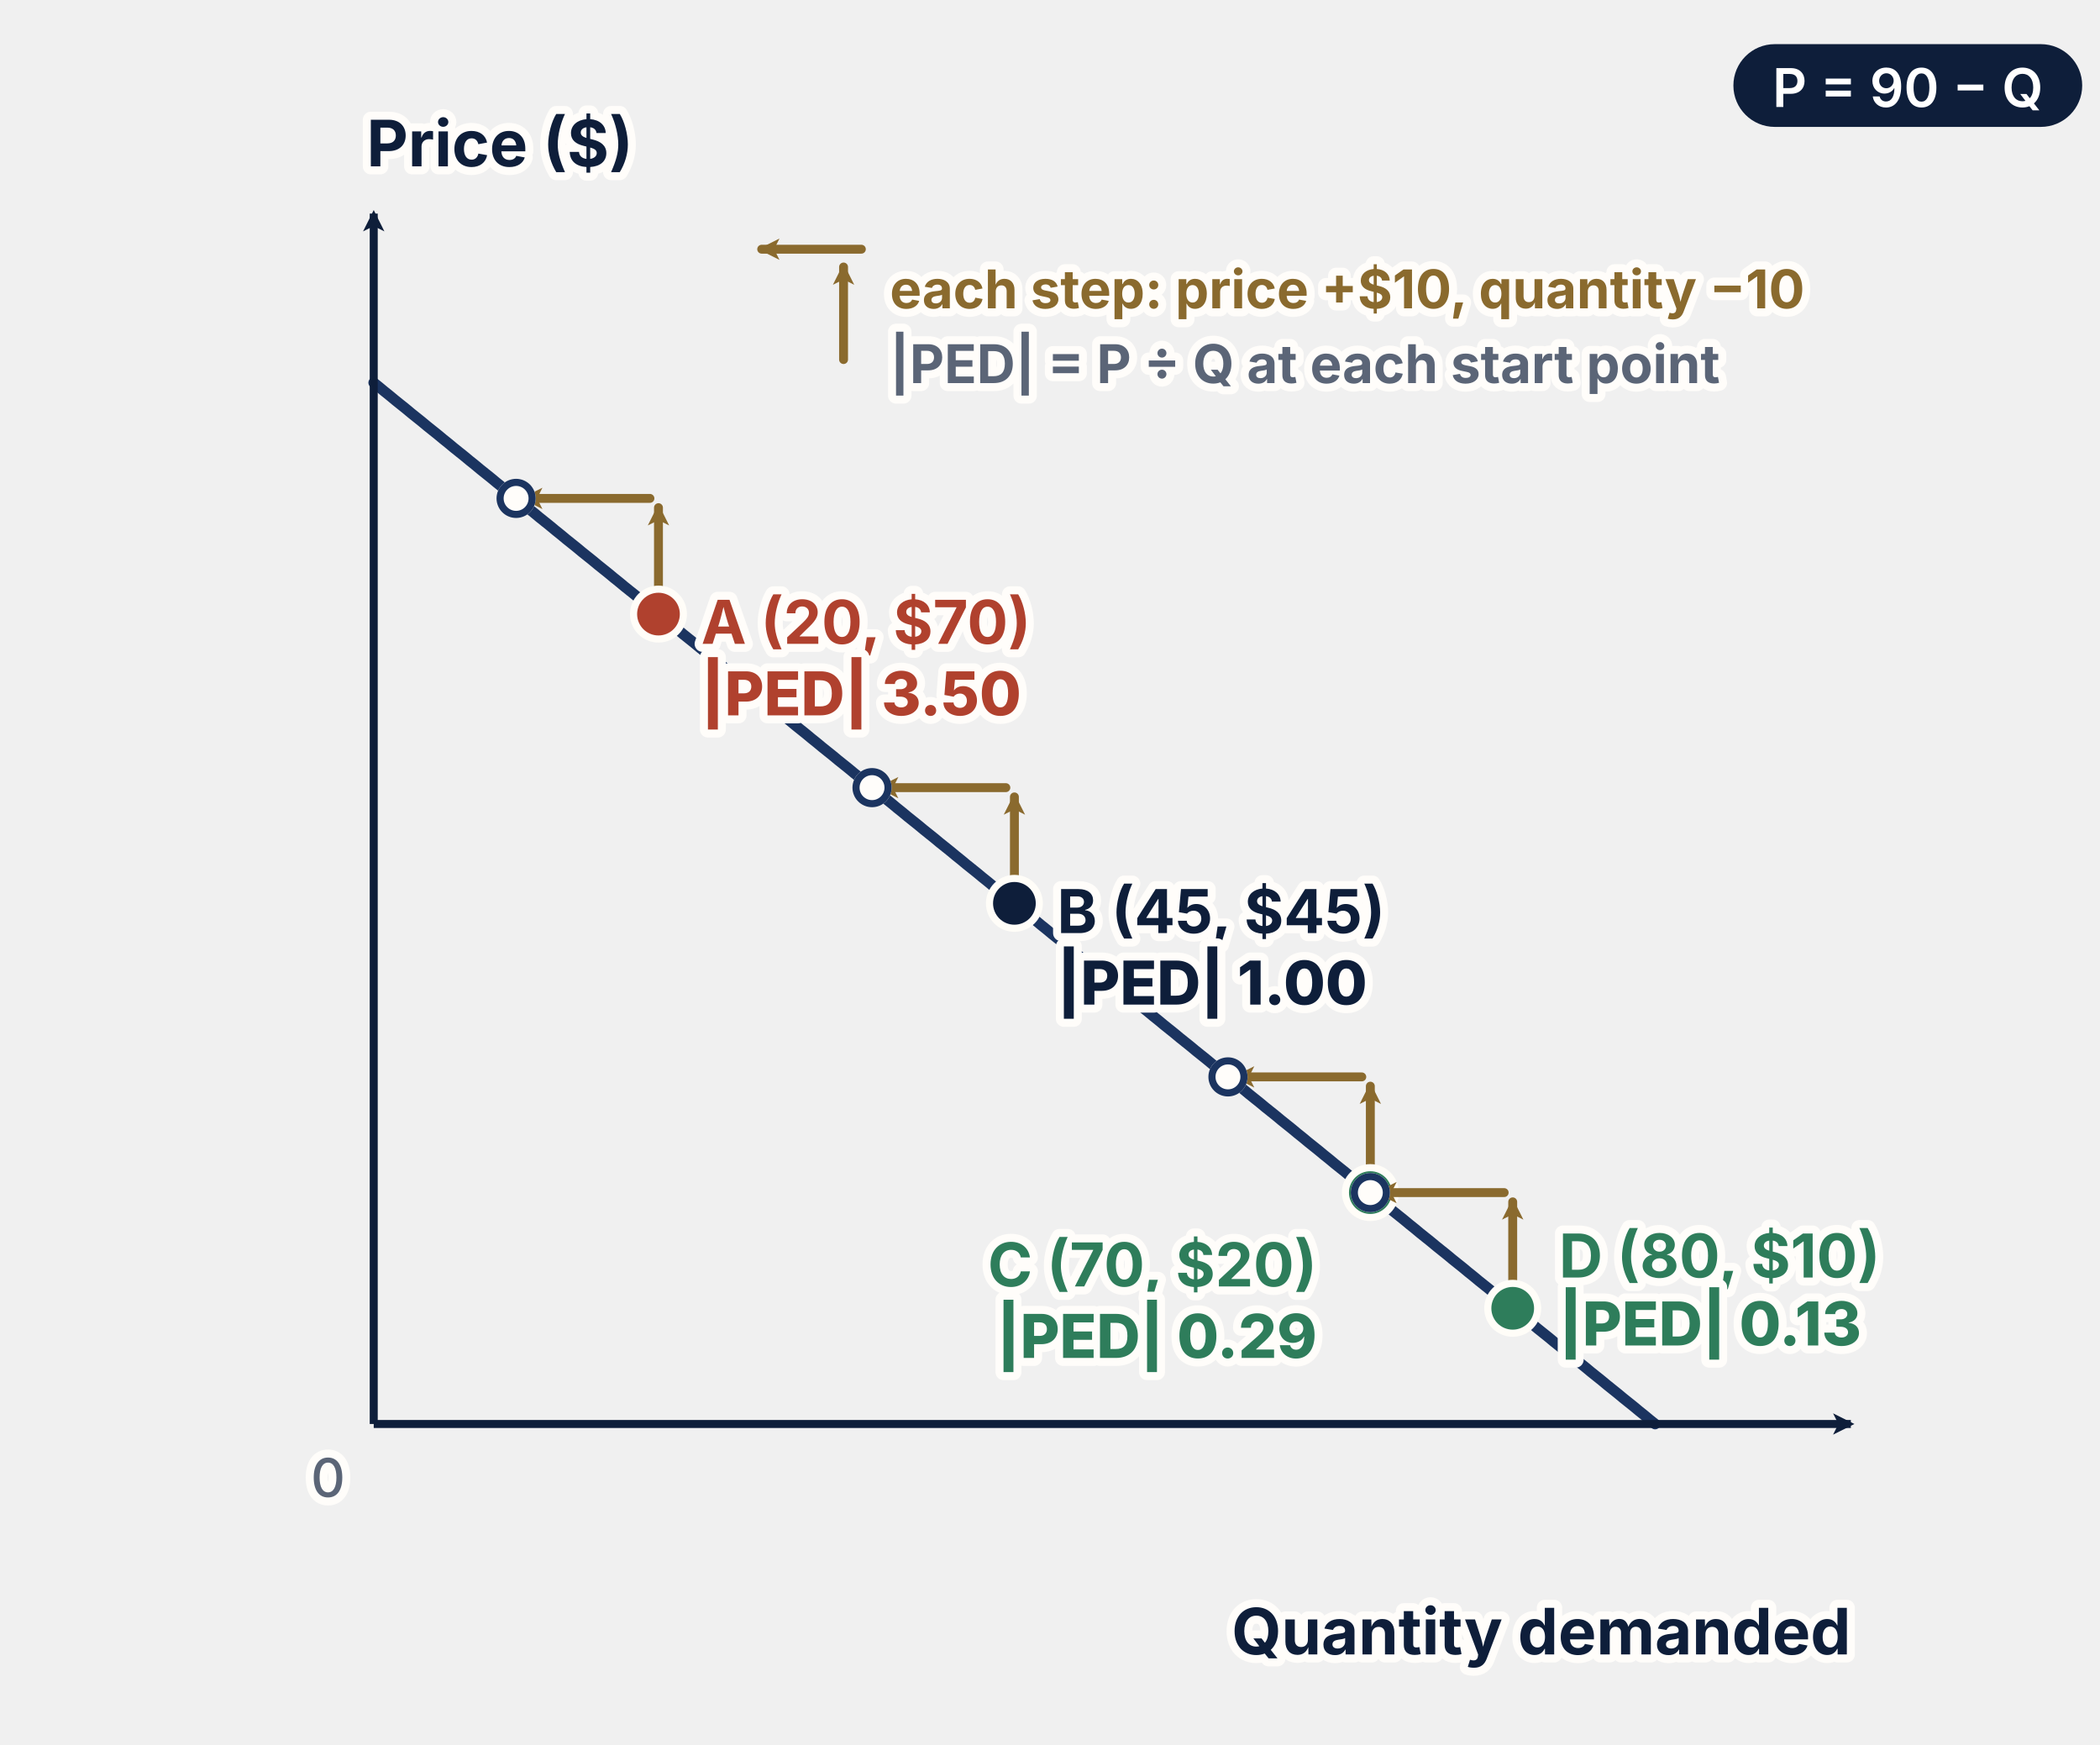
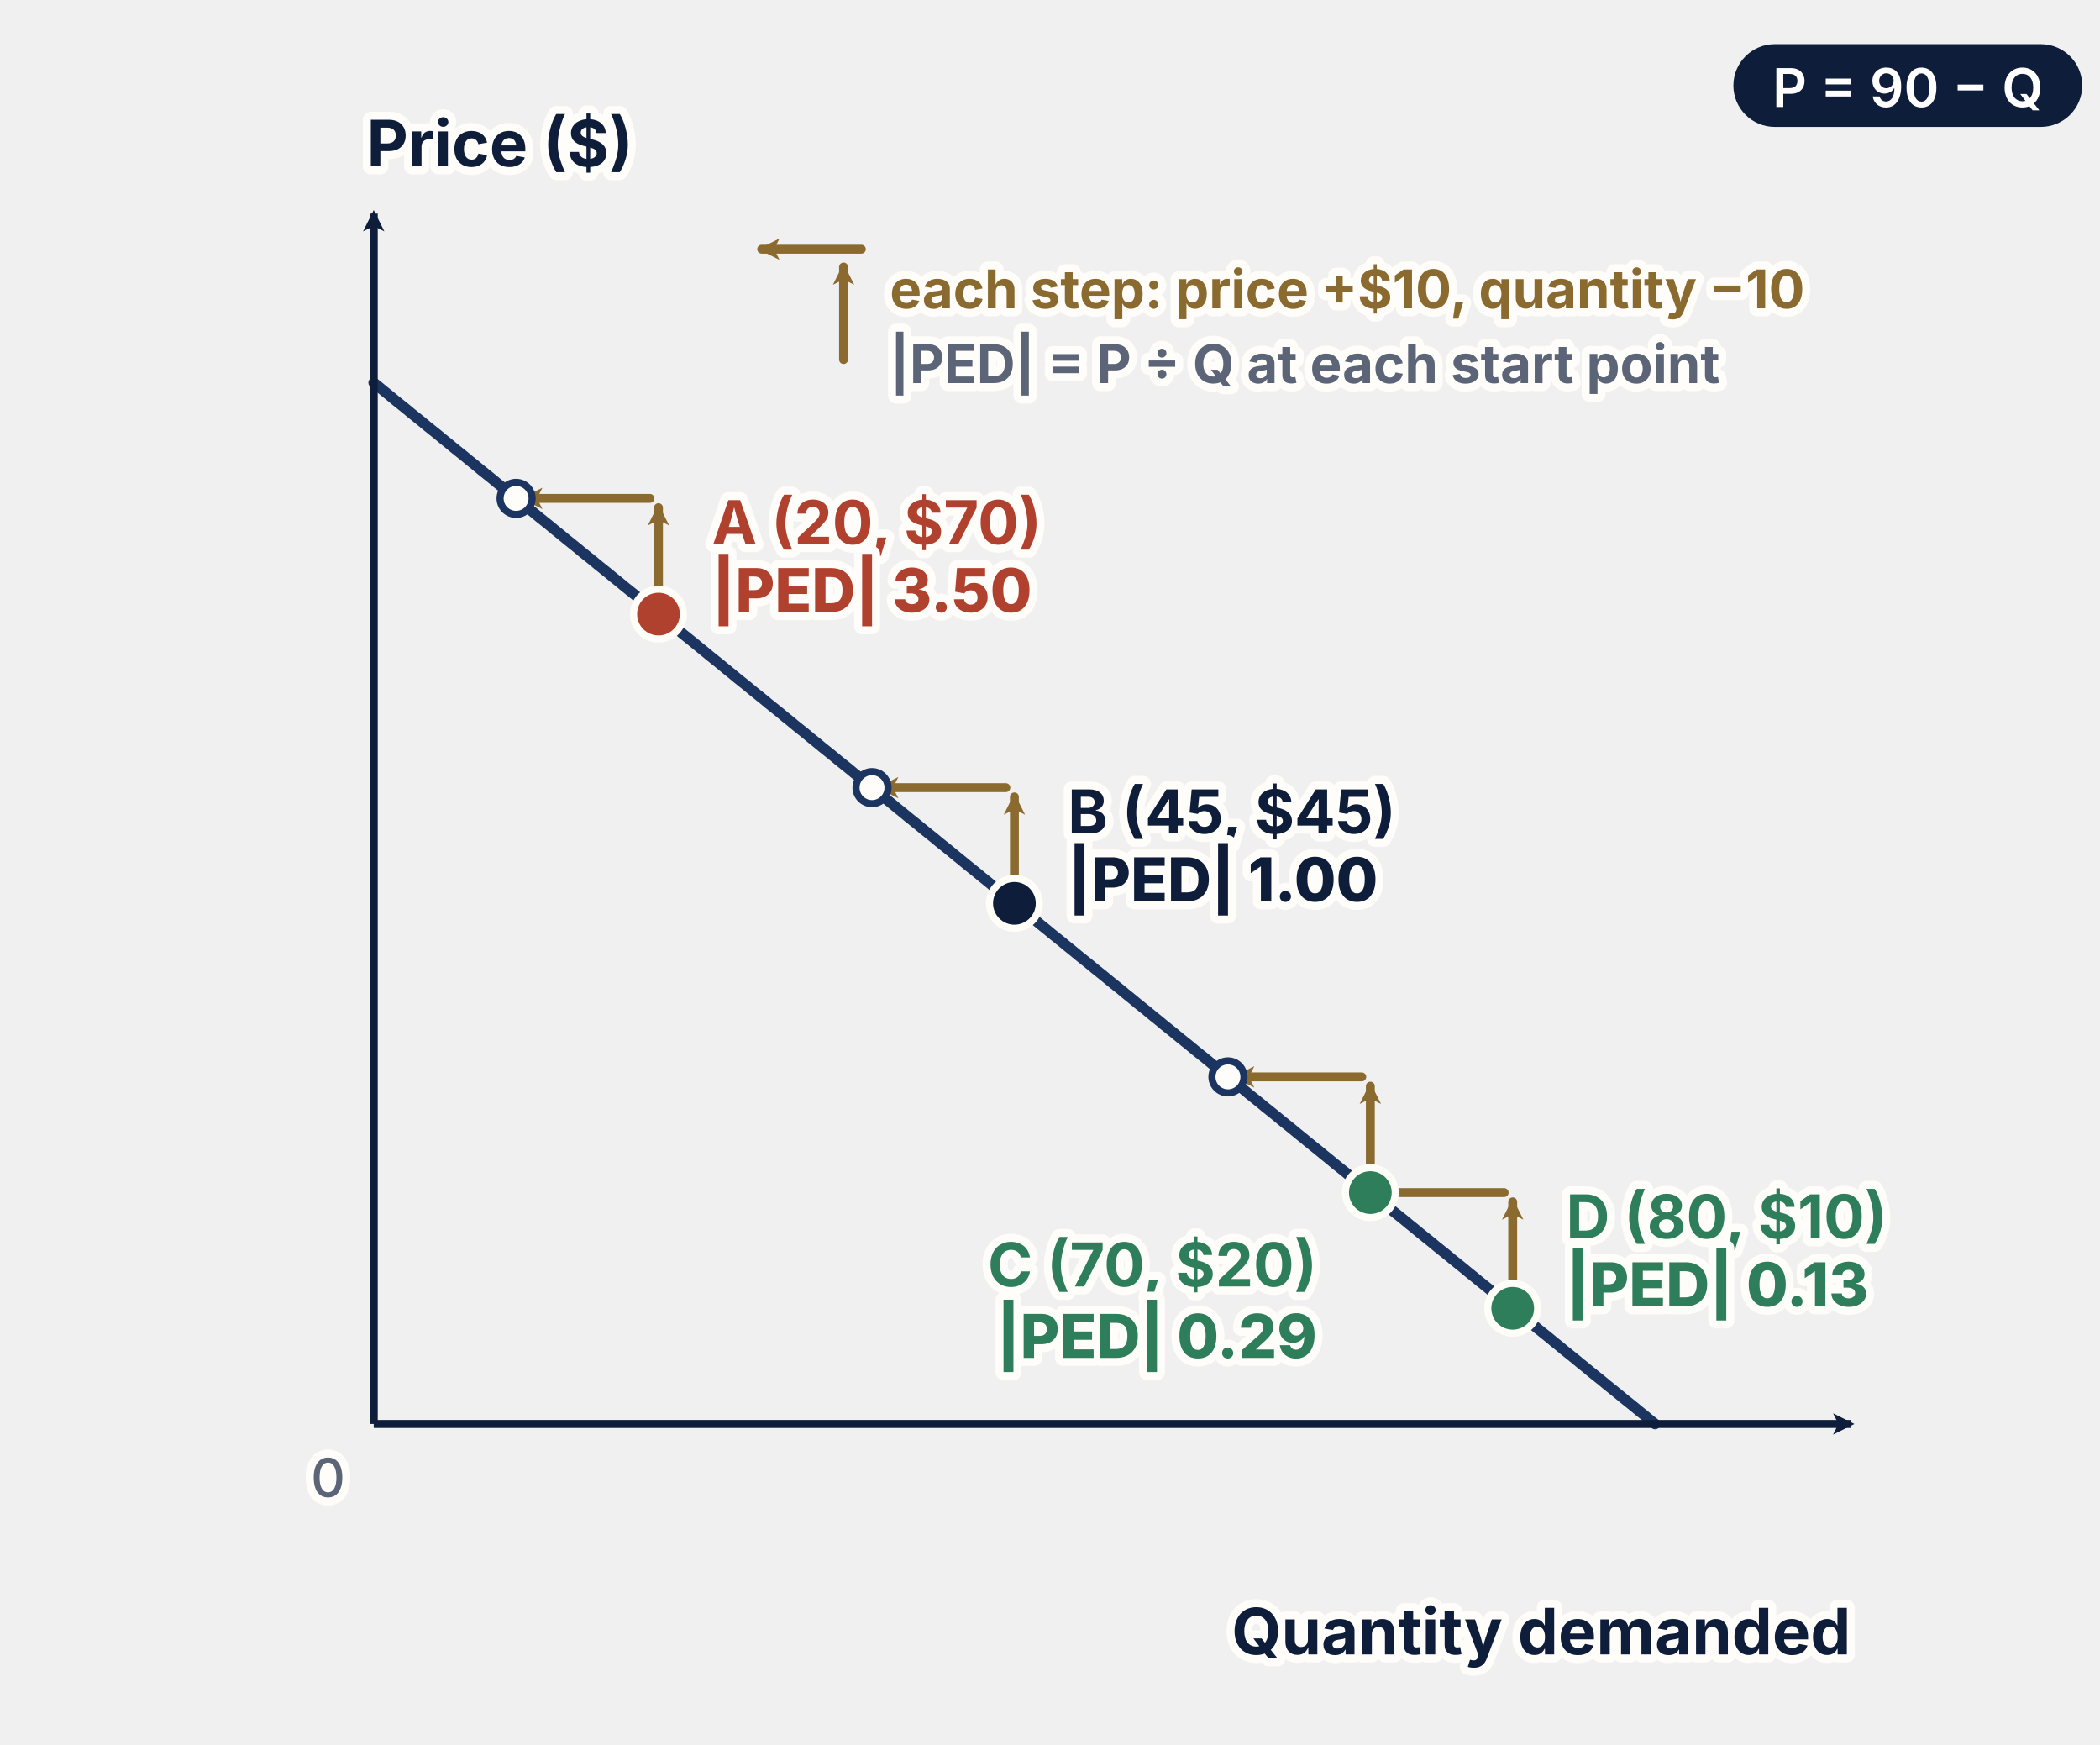
<svg xmlns="http://www.w3.org/2000/svg" width="1180" height="980" viewBox="0 0 1180 980">
  <defs>
    <marker id="ah0E1E3A" viewBox="0 0 12 12" refX="10" refY="6" markerWidth="12" markerHeight="12" markerUnits="userSpaceOnUse" orient="auto-start-reverse">
      <path d="M0,0 L12,6 L0,12 L3,6 z" fill="#0E1E3A" />
    </marker>
    <marker id="ah8A6A2E" viewBox="0 0 12 12" refX="10" refY="6" markerWidth="12" markerHeight="12" markerUnits="userSpaceOnUse" orient="auto-start-reverse">
      <path d="M0,0 L12,6 L0,12 L3,6 z" fill="#8A6A2E" />
    </marker>
  </defs>
  <path d="M210.0,215.0 L213.0,217.4 L216.0,219.9 L219.0,222.3 L222.0,224.8 L225.0,227.2 L228.0,229.6 L231.0,232.1 L234.0,234.5 L237.0,236.9 L240.0,239.4 L243.0,241.8 L246.0,244.2 L249.0,246.7 L252.0,249.1 L255.0,251.6 L258.0,254.0 L261.0,256.4 L264.0,258.9 L267.0,261.3 L270.0,263.8 L273.0,266.2 L276.0,268.6 L279.0,271.1 L282.0,273.5 L285.0,275.9 L288.0,278.4 L291.0,280.8 L294.0,283.2 L297.0,285.7 L300.0,288.1 L303.0,290.6 L306.0,293.0 L309.0,295.4 L312.0,297.9 L315.0,300.3 L318.0,302.8 L321.0,305.2 L324.0,307.6 L327.0,310.1 L330.0,312.5 L333.0,314.9 L336.0,317.4 L339.0,319.8 L342.0,322.2 L345.0,324.7 L348.0,327.1 L351.0,329.6 L354.0,332.0 L357.0,334.4 L360.0,336.9 L363.0,339.3 L366.0,341.8 L369.0,344.2 L372.0,346.6 L375.0,349.1 L378.0,351.5 L381.0,353.9 L384.0,356.4 L387.0,358.8 L390.0,361.2 L393.0,363.7 L396.0,366.1 L399.0,368.6 L402.0,371.0 L405.0,373.4 L408.0,375.9 L411.0,378.3 L414.0,380.8 L417.0,383.2 L420.0,385.6 L423.0,388.1 L426.0,390.5 L429.0,392.9 L432.0,395.4 L435.0,397.8 L438.0,400.2 L441.0,402.7 L444.0,405.1 L447.0,407.6 L450.0,410.0 L453.0,412.4 L456.0,414.9 L459.0,417.3 L462.0,419.8 L465.0,422.2 L468.0,424.6 L471.0,427.1 L474.0,429.5 L477.0,431.9 L480.0,434.4 L483.0,436.8 L486.0,439.2 L489.0,441.7 L492.0,444.1 L495.0,446.6 L498.0,449.0 L501.0,451.4 L504.0,453.9 L507.0,456.3 L510.0,458.8 L513.0,461.2 L516.0,463.6 L519.0,466.1 L522.0,468.5 L525.0,470.9 L528.0,473.4 L531.0,475.8 L534.0,478.2 L537.0,480.7 L540.0,483.1 L543.0,485.6 L546.0,488.0 L549.0,490.4 L552.0,492.9 L555.0,495.3 L558.0,497.8 L561.0,500.2 L564.0,502.6 L567.0,505.1 L570.0,507.5 L573.0,509.9 L576.0,512.4 L579.0,514.8 L582.0,517.2 L585.0,519.7 L588.0,522.1 L591.0,524.6 L594.0,527.0 L597.0,529.4 L600.0,531.9 L603.0,534.3 L606.0,536.8 L609.0,539.2 L612.0,541.6 L615.0,544.1 L618.0,546.5 L621.0,548.9 L624.0,551.4 L627.0,553.8 L630.0,556.2 L633.0,558.7 L636.0,561.1 L639.0,563.6 L642.0,566.0 L645.0,568.4 L648.0,570.9 L651.0,573.3 L654.0,575.8 L657.0,578.2 L660.0,580.6 L663.0,583.1 L666.0,585.5 L669.0,587.9 L672.0,590.4 L675.0,592.8 L678.0,595.2 L681.0,597.7 L684.0,600.1 L687.0,602.6 L690.0,605.0 L693.0,607.4 L696.0,609.9 L699.0,612.3 L702.0,614.8 L705.0,617.2 L708.0,619.6 L711.0,622.1 L714.0,624.5 L717.0,626.9 L720.0,629.4 L723.0,631.8 L726.0,634.2 L729.0,636.7 L732.0,639.1 L735.0,641.6 L738.0,644.0 L741.0,646.4 L744.0,648.9 L747.0,651.3 L750.0,653.8 L753.0,656.2 L756.0,658.6 L759.0,661.1 L762.0,663.5 L765.0,665.9 L768.0,668.4 L771.0,670.8 L774.0,673.2 L777.0,675.7 L780.0,678.1 L783.0,680.6 L786.0,683.0 L789.0,685.4 L792.0,687.9 L795.0,690.3 L798.0,692.8 L801.0,695.2 L804.0,697.6 L807.0,700.1 L810.0,702.5 L813.0,704.9 L816.0,707.4 L819.0,709.8 L822.0,712.2 L825.0,714.7 L828.0,717.1 L831.0,719.6 L834.0,722.0 L837.0,724.4 L840.0,726.9 L843.0,729.3 L846.0,731.8 L849.0,734.2 L852.0,736.6 L855.0,739.1 L858.0,741.5 L861.0,743.9 L864.0,746.4 L867.0,748.8 L870.0,751.2 L873.0,753.7 L876.0,756.1 L879.0,758.6 L882.0,761.0 L885.0,763.4 L888.0,765.9 L891.0,768.3 L894.0,770.8 L897.0,773.2 L900.0,775.6 L903.0,778.1 L906.0,780.5 L909.0,782.9 L912.0,785.4 L915.0,787.8 L918.0,790.2 L921.0,792.7 L924.0,795.1 L927.0,797.6 L930.0,800.0" stroke="#1B3460" stroke-width="6" fill="none" stroke-linecap="round" stroke-linejoin="round" opacity="1" />
  <line x1="210.0" y1="800.0" x2="210.0" y2="120.0" stroke="#0E1E3A" stroke-width="4.5" stroke-linecap="butt" marker-end="url(#ah0E1E3A)" opacity="1" />
  <line x1="210.0" y1="800.0" x2="1040.0" y2="800.0" stroke="#0E1E3A" stroke-width="4.5" stroke-linecap="butt" marker-end="url(#ah0E1E3A)" opacity="1" />
  <text x="194.0" y="830.0" font-family="Inter, 'Helvetica Neue', Arial, sans-serif" font-size="30" fill="#5B6577" text-anchor="end" font-weight="500" dominant-baseline="middle" paint-order="stroke" stroke="#FFFDFA" stroke-width="9" stroke-linejoin="round">0</text>
  <text x="206.0" y="80.0" font-family="Inter, 'Helvetica Neue', Arial, sans-serif" font-size="36" fill="#0E1E3A" text-anchor="start" font-weight="700" dominant-baseline="middle" paint-order="stroke" stroke="#FFFDFA" stroke-width="9" stroke-linejoin="round">Price ($)</text>
  <text x="1040.0" y="916.0" font-family="Inter, 'Helvetica Neue', Arial, sans-serif" font-size="36" fill="#0E1E3A" text-anchor="end" font-weight="700" dominant-baseline="middle" paint-order="stroke" stroke="#FFFDFA" stroke-width="9" stroke-linejoin="round">Quantity demanded</text>
  <line x1="370.0" y1="339.8" x2="370.0" y2="285.2" stroke="#8A6A2E" stroke-width="5" stroke-linecap="round" marker-end="url(#ah8A6A2E)" opacity="1" />
  <line x1="365.2" y1="280.0" x2="294.8" y2="280.0" stroke="#8A6A2E" stroke-width="5" stroke-linecap="round" marker-end="url(#ah8A6A2E)" opacity="1" />
-   <circle cx="370.0" cy="345.0" r="14" fill="#B0412E" stroke="#FFFDF8" stroke-width="4" />
-   <circle cx="290.0" cy="280.0" r="9" fill="#FFFDFA" stroke="#FFFDF8" stroke-width="4" />
  <circle cx="290.0" cy="280.0" r="9" fill="#FFFDFA" stroke="#1B3460" stroke-width="4" />
  <line x1="570.0" y1="502.3" x2="570.0" y2="447.7" stroke="#8A6A2E" stroke-width="5" stroke-linecap="round" marker-end="url(#ah8A6A2E)" opacity="1" />
  <line x1="565.2" y1="442.5" x2="494.8" y2="442.5" stroke="#8A6A2E" stroke-width="5" stroke-linecap="round" marker-end="url(#ah8A6A2E)" opacity="1" />
-   <circle cx="570.0" cy="507.5" r="14" fill="#0E1E3A" stroke="#FFFDF8" stroke-width="4" />
-   <circle cx="490.0" cy="442.5" r="9" fill="#FFFDFA" stroke="#FFFDF8" stroke-width="4" />
  <circle cx="490.0" cy="442.5" r="9" fill="#FFFDFA" stroke="#1B3460" stroke-width="4" />
  <line x1="770.0" y1="664.8" x2="770.0" y2="610.2" stroke="#8A6A2E" stroke-width="5" stroke-linecap="round" marker-end="url(#ah8A6A2E)" opacity="1" />
  <line x1="765.2" y1="605.0" x2="694.8" y2="605.0" stroke="#8A6A2E" stroke-width="5" stroke-linecap="round" marker-end="url(#ah8A6A2E)" opacity="1" />
-   <circle cx="770.0" cy="670.0" r="14" fill="#2E7D5B" stroke="#FFFDF8" stroke-width="4" />
-   <circle cx="690.0" cy="605.0" r="9" fill="#FFFDFA" stroke="#FFFDF8" stroke-width="4" />
  <circle cx="690.0" cy="605.0" r="9" fill="#FFFDFA" stroke="#1B3460" stroke-width="4" />
  <line x1="850.0" y1="729.8" x2="850.0" y2="675.2" stroke="#8A6A2E" stroke-width="5" stroke-linecap="round" marker-end="url(#ah8A6A2E)" opacity="1" />
  <line x1="845.2" y1="670.0" x2="774.8" y2="670.0" stroke="#8A6A2E" stroke-width="5" stroke-linecap="round" marker-end="url(#ah8A6A2E)" opacity="1" />
+   <circle cx="770.0" cy="670.0" r="9" fill="#FFFDFA" stroke="#1B3460" stroke-width="4" />
+   <circle cx="370.0" cy="345.0" r="14" fill="#B0412E" stroke="#FFFDF8" stroke-width="4" />
+   <circle cx="570.0" cy="507.5" r="14" fill="#0E1E3A" stroke="#FFFDF8" stroke-width="4" />
+   <circle cx="770.0" cy="670.0" r="14" fill="#2E7D5B" stroke="#FFFDF8" stroke-width="4" />
  <circle cx="850.0" cy="735.0" r="14" fill="#2E7D5B" stroke="#FFFDF8" stroke-width="4" />
-   <circle cx="770.0" cy="670.0" r="9" fill="#FFFDFA" stroke="#FFFDF8" stroke-width="4" />
-   <circle cx="770.0" cy="670.0" r="9" fill="#FFFDFA" stroke="#1B3460" stroke-width="4" />
-   <text x="394.0" y="349.0" font-family="Inter, 'Helvetica Neue', Arial, sans-serif" font-size="34" fill="#B0412E" text-anchor="start" font-weight="700" dominant-baseline="middle" paint-order="stroke" stroke="#FFFDFA" stroke-width="9" stroke-linejoin="round">A (20, $70)</text>
-   <text x="394.0" y="389.0" font-family="Inter, 'Helvetica Neue', Arial, sans-serif" font-size="34" fill="#B0412E" text-anchor="start" font-weight="800" dominant-baseline="middle" paint-order="stroke" stroke="#FFFDFA" stroke-width="9" stroke-linejoin="round">|PED| 3.50</text>
-   <text x="594.0" y="511.5" font-family="Inter, 'Helvetica Neue', Arial, sans-serif" font-size="34" fill="#0E1E3A" text-anchor="start" font-weight="700" dominant-baseline="middle" paint-order="stroke" stroke="#FFFDFA" stroke-width="9" stroke-linejoin="round">B (45, $45)</text>
-   <text x="594.0" y="551.5" font-family="Inter, 'Helvetica Neue', Arial, sans-serif" font-size="34" fill="#0E1E3A" text-anchor="start" font-weight="800" dominant-baseline="middle" paint-order="stroke" stroke="#FFFDFA" stroke-width="9" stroke-linejoin="round">|PED| 1.00</text>
+   <text x="400.0" y="293.0" font-family="Inter, 'Helvetica Neue', Arial, sans-serif" font-size="34" fill="#B0412E" text-anchor="start" font-weight="700" dominant-baseline="middle" paint-order="stroke" stroke="#FFFDFA" stroke-width="9" stroke-linejoin="round">A (20, $70)</text>
+   <text x="400.0" y="331.0" font-family="Inter, 'Helvetica Neue', Arial, sans-serif" font-size="34" fill="#B0412E" text-anchor="start" font-weight="800" dominant-baseline="middle" paint-order="stroke" stroke="#FFFDFA" stroke-width="9" stroke-linejoin="round">|PED| 3.50</text>
+   <text x="600.0" y="455.5" font-family="Inter, 'Helvetica Neue', Arial, sans-serif" font-size="34" fill="#0E1E3A" text-anchor="start" font-weight="700" dominant-baseline="middle" paint-order="stroke" stroke="#FFFDFA" stroke-width="9" stroke-linejoin="round">B (45, $45)</text>
+   <text x="600.0" y="493.5" font-family="Inter, 'Helvetica Neue', Arial, sans-serif" font-size="34" fill="#0E1E3A" text-anchor="start" font-weight="800" dominant-baseline="middle" paint-order="stroke" stroke="#FFFDFA" stroke-width="9" stroke-linejoin="round">|PED| 1.00</text>
  <text x="740.0" y="710.0" font-family="Inter, 'Helvetica Neue', Arial, sans-serif" font-size="34" fill="#2E7D5B" text-anchor="end" font-weight="700" dominant-baseline="middle" paint-order="stroke" stroke="#FFFDFA" stroke-width="9" stroke-linejoin="round">C (70, $20)</text>
  <text x="740.0" y="750.0" font-family="Inter, 'Helvetica Neue', Arial, sans-serif" font-size="34" fill="#2E7D5B" text-anchor="end" font-weight="800" dominant-baseline="middle" paint-order="stroke" stroke="#FFFDFA" stroke-width="9" stroke-linejoin="round">|PED| 0.29</text>
-   <text x="876.0" y="705.0" font-family="Inter, 'Helvetica Neue', Arial, sans-serif" font-size="34" fill="#2E7D5B" text-anchor="start" font-weight="700" dominant-baseline="middle" paint-order="stroke" stroke="#FFFDFA" stroke-width="9" stroke-linejoin="round">D (80, $10)</text>
-   <text x="876.0" y="743.0" font-family="Inter, 'Helvetica Neue', Arial, sans-serif" font-size="34" fill="#2E7D5B" text-anchor="start" font-weight="800" dominant-baseline="middle" paint-order="stroke" stroke="#FFFDFA" stroke-width="9" stroke-linejoin="round">|PED| 0.13</text>
+   <text x="880.0" y="683.0" font-family="Inter, 'Helvetica Neue', Arial, sans-serif" font-size="34" fill="#2E7D5B" text-anchor="start" font-weight="700" dominant-baseline="middle" paint-order="stroke" stroke="#FFFDFA" stroke-width="9" stroke-linejoin="round">D (80, $10)</text>
+   <text x="880.0" y="721.0" font-family="Inter, 'Helvetica Neue', Arial, sans-serif" font-size="34" fill="#2E7D5B" text-anchor="start" font-weight="800" dominant-baseline="middle" paint-order="stroke" stroke="#FFFDFA" stroke-width="9" stroke-linejoin="round">|PED| 0.13</text>
  <line x1="474.0" y1="202.0" x2="474.0" y2="150.0" stroke="#8A6A2E" stroke-width="5" stroke-linecap="round" marker-end="url(#ah8A6A2E)" opacity="1" />
  <line x1="484.0" y1="140.0" x2="428.0" y2="140.0" stroke="#8A6A2E" stroke-width="5" stroke-linecap="round" marker-end="url(#ah8A6A2E)" opacity="1" />
  <text x="500.0" y="162.0" font-family="Inter, 'Helvetica Neue', Arial, sans-serif" font-size="30" fill="#8A6A2E" text-anchor="start" font-weight="700" dominant-baseline="middle" paint-order="stroke" stroke="#FFFDFA" stroke-width="9" stroke-linejoin="round">each step: price +$10, quantity −10</text>
  <text x="500.0" y="204.0" font-family="Inter, 'Helvetica Neue', Arial, sans-serif" font-size="30" fill="#5B6577" text-anchor="start" font-weight="700" dominant-baseline="middle" paint-order="stroke" stroke="#FFFDFA" stroke-width="9" stroke-linejoin="round">|PED| = P ÷ Q at each start point</text>
  <rect x="974.0" y="24.8" width="196.0" height="46.5" rx="23.25" fill="#0E1E3A" opacity="1" />
  <text x="1072.0" y="49.0" font-family="Inter, 'Helvetica Neue', Arial, sans-serif" font-size="30" fill="#FFFFFF" text-anchor="middle" font-weight="600" dominant-baseline="middle">P = 90 − Q</text>
</svg>
